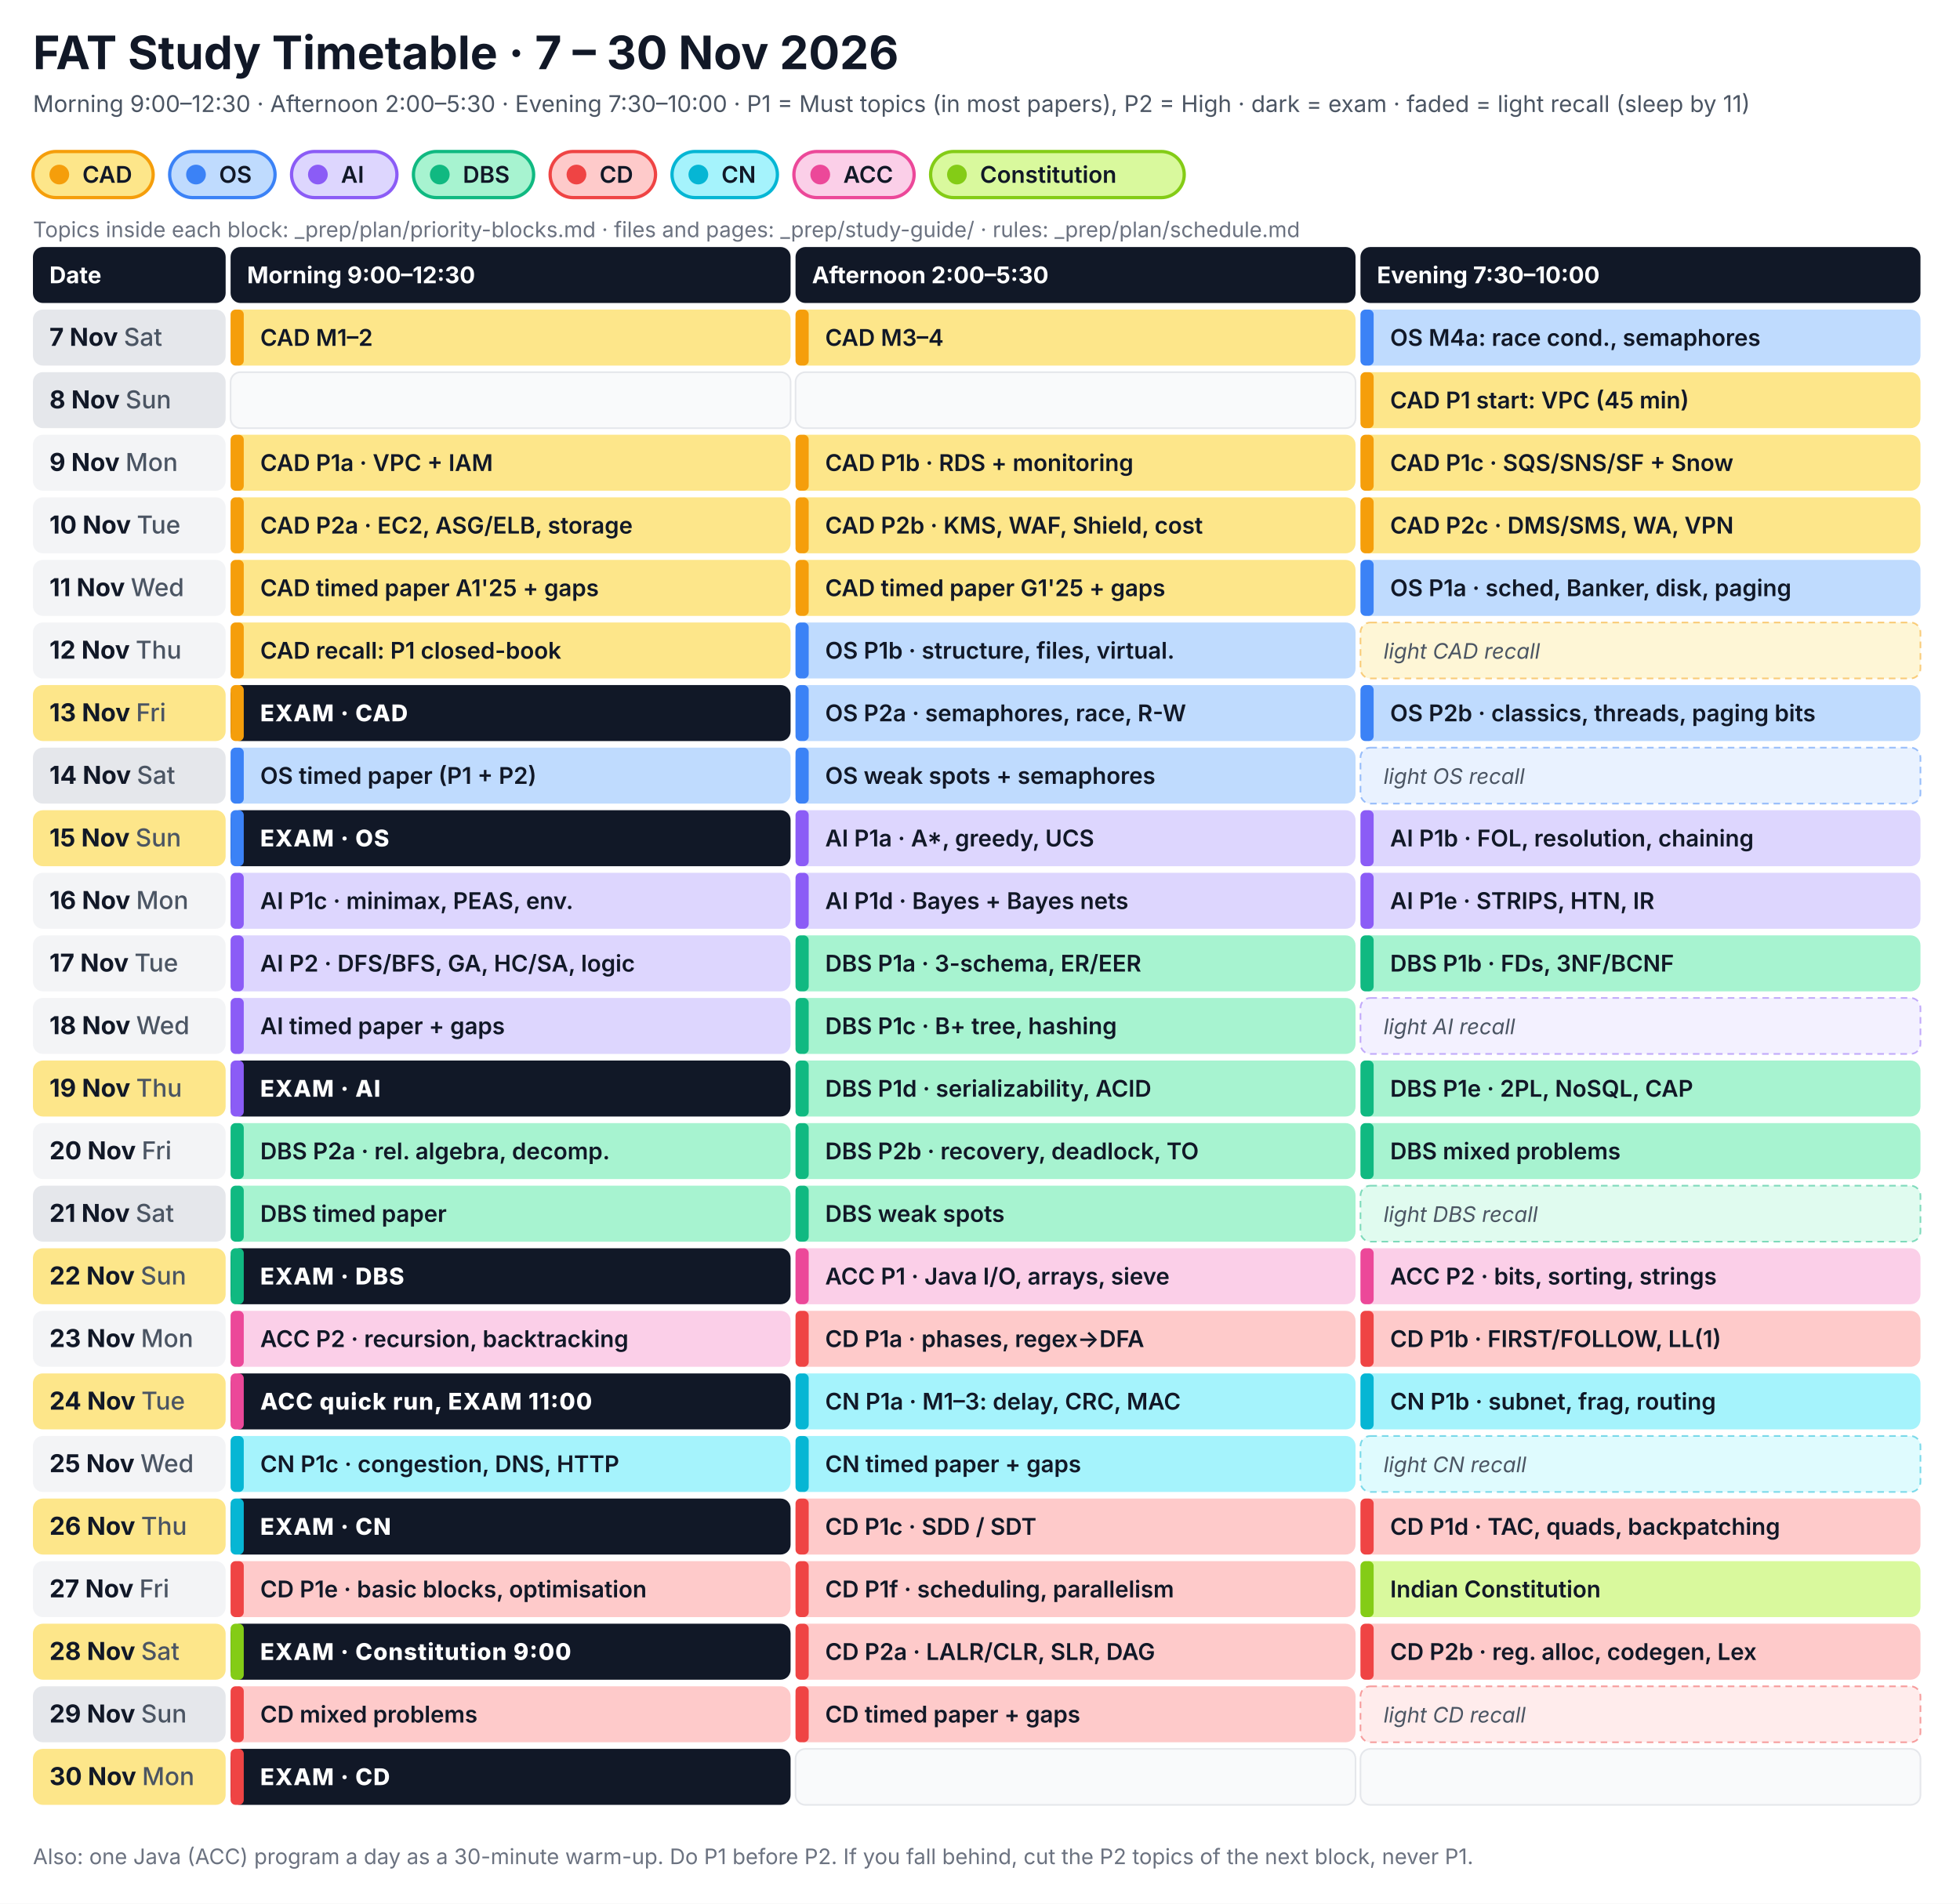
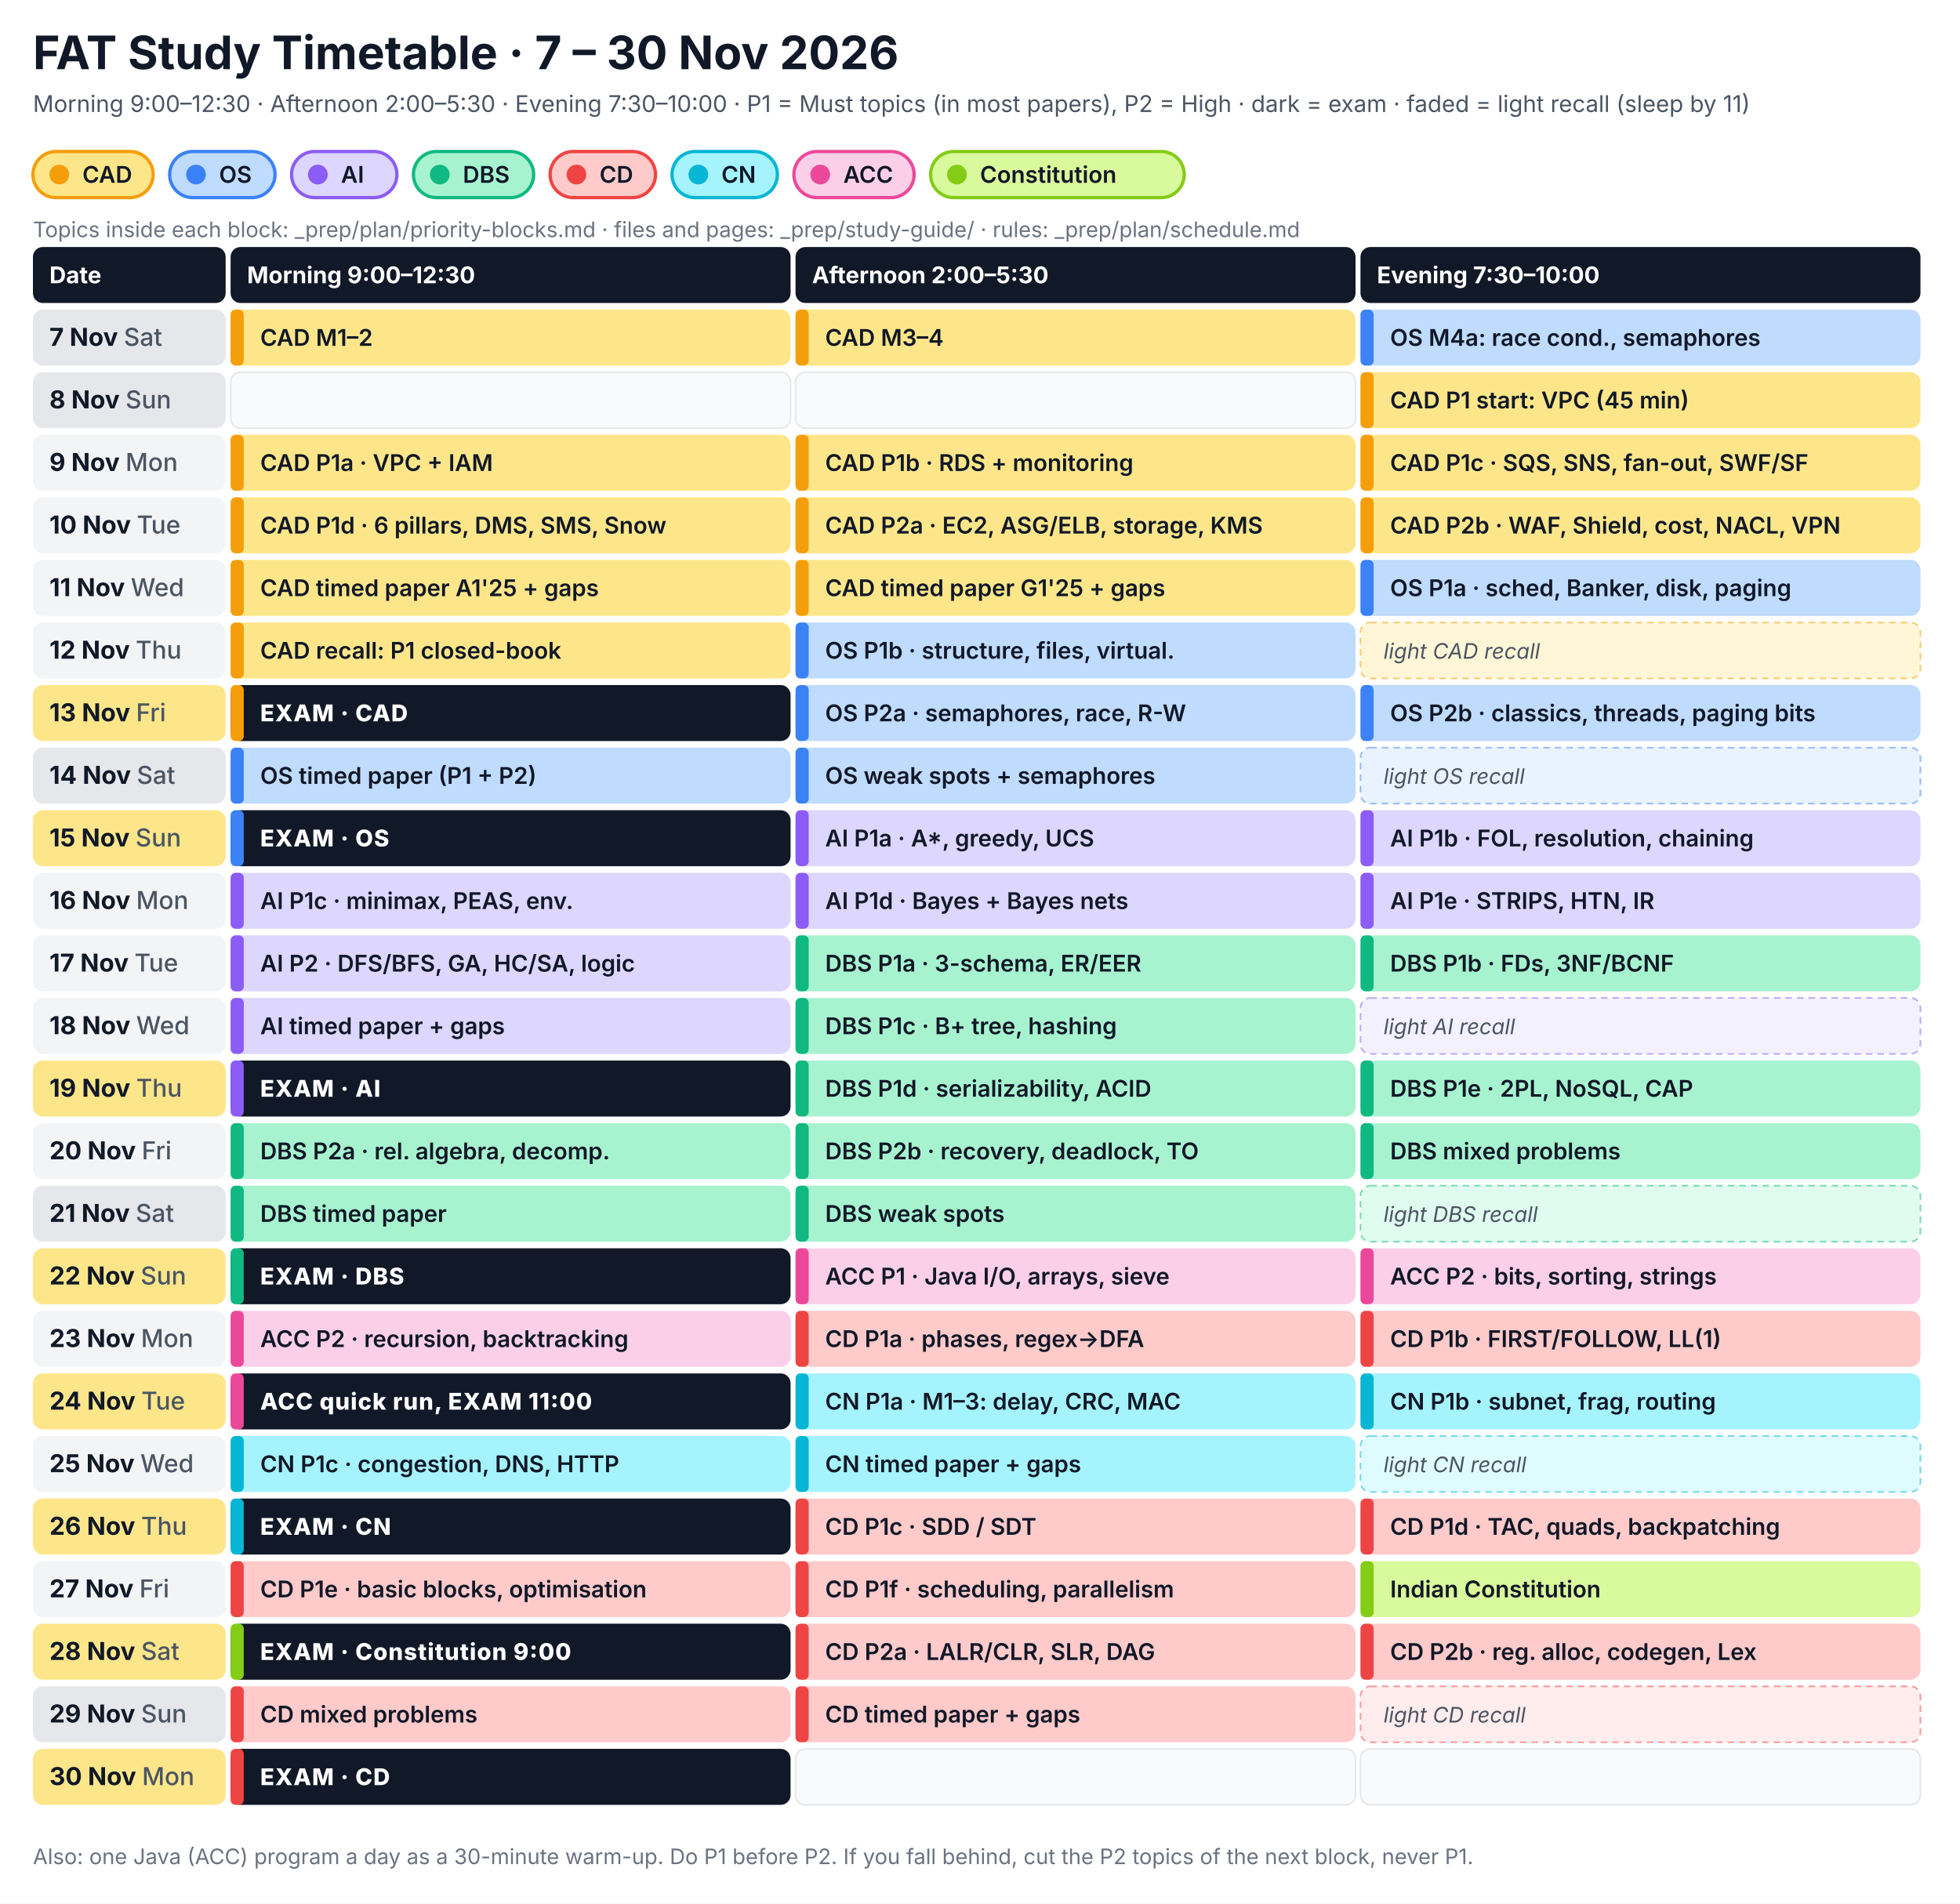
<svg xmlns="http://www.w3.org/2000/svg" width="1190" height="1156" viewBox="0 0 1190 1156" font-family="Inter, Arial, Helvetica, sans-serif">
  <rect width="1190" height="1156" fill="#ffffff" />
  <text x="20" y="42" font-size="28" font-weight="700" fill="#111827">FAT Study Timetable · 7 – 30 Nov 2026</text>
  <text x="20" y="68" font-size="14" fill="#4b5563">Morning 9:00–12:30 · Afternoon 2:00–5:30 · Evening 7:30–10:00 · P1 = Must topics (in most papers), P2 = High · dark = exam · faded = light recall (sleep by 11)</text>
  <rect x="20" y="92" width="73" height="28" rx="14" fill="#FDE68A" stroke="#F59E0B" stroke-width="2" />
  <circle cx="36" cy="106" r="6" fill="#F59E0B" />
  <text x="50" y="111" font-size="14" font-weight="600" fill="#111827">CAD</text>
  <rect x="103" y="92" width="64" height="28" rx="14" fill="#BFDBFE" stroke="#3B82F6" stroke-width="2" />
  <circle cx="119" cy="106" r="6" fill="#3B82F6" />
  <text x="133" y="111" font-size="14" font-weight="600" fill="#111827">OS</text>
  <rect x="177" y="92" width="64" height="28" rx="14" fill="#DDD6FE" stroke="#8B5CF6" stroke-width="2" />
  <circle cx="193" cy="106" r="6" fill="#8B5CF6" />
  <text x="207" y="111" font-size="14" font-weight="600" fill="#111827">AI</text>
  <rect x="251" y="92" width="73" height="28" rx="14" fill="#A7F3D0" stroke="#10B981" stroke-width="2" />
  <circle cx="267" cy="106" r="6" fill="#10B981" />
  <text x="281" y="111" font-size="14" font-weight="600" fill="#111827">DBS</text>
  <rect x="334" y="92" width="64" height="28" rx="14" fill="#FECACA" stroke="#EF4444" stroke-width="2" />
  <circle cx="350" cy="106" r="6" fill="#EF4444" />
  <text x="364" y="111" font-size="14" font-weight="600" fill="#111827">CD</text>
  <rect x="408" y="92" width="64" height="28" rx="14" fill="#A5F3FC" stroke="#06B6D4" stroke-width="2" />
  <circle cx="424" cy="106" r="6" fill="#06B6D4" />
  <text x="438" y="111" font-size="14" font-weight="600" fill="#111827">CN</text>
  <rect x="482" y="92" width="73" height="28" rx="14" fill="#FBCFE8" stroke="#EC4899" stroke-width="2" />
  <circle cx="498" cy="106" r="6" fill="#EC4899" />
  <text x="512" y="111" font-size="14" font-weight="600" fill="#111827">ACC</text>
  <rect x="565" y="92" width="154" height="28" rx="14" fill="#D9F99D" stroke="#84CC16" stroke-width="2" />
  <circle cx="581" cy="106" r="6" fill="#84CC16" />
  <text x="595" y="111" font-size="14" font-weight="600" fill="#111827">Constitution</text>
  <text x="20" y="144" font-size="13" fill="#6b7280">Topics inside each block: _prep/plan/priority-blocks.md · files and pages: _prep/study-guide/ · rules: _prep/plan/schedule.md</text>
  <rect x="20" y="150" width="117" height="34" rx="6" fill="#111827" />
  <text x="30" y="172" font-size="14" font-weight="700" fill="#ffffff">Date</text>
  <rect x="140" y="150" width="340" height="34" rx="6" fill="#111827" />
  <text x="150" y="172" font-size="14" font-weight="700" fill="#ffffff">Morning 9:00–12:30</text>
  <rect x="483" y="150" width="340" height="34" rx="6" fill="#111827" />
  <text x="493" y="172" font-size="14" font-weight="700" fill="#ffffff">Afternoon 2:00–5:30</text>
  <rect x="826" y="150" width="340" height="34" rx="6" fill="#111827" />
  <text x="836" y="172" font-size="14" font-weight="700" fill="#ffffff">Evening 7:30–10:00</text>
  <rect x="20" y="188" width="117" height="34" rx="6" fill="#e5e7eb" />
  <text x="30" y="210" font-size="15" font-weight="700" fill="#111827">7 Nov <tspan font-weight="500" fill="#4b5563">Sat</tspan>
  </text>
  <rect x="140" y="188" width="340" height="34" rx="6" fill="#FDE68A" />
  <rect x="140" y="188" width="8" height="34" rx="3" fill="#F59E0B" />
  <text x="158" y="210" font-size="14" font-weight="600" fill="#111827">CAD M1–2</text>
  <rect x="483" y="188" width="340" height="34" rx="6" fill="#FDE68A" />
  <rect x="483" y="188" width="8" height="34" rx="3" fill="#F59E0B" />
  <text x="501" y="210" font-size="14" font-weight="600" fill="#111827">CAD M3–4</text>
  <rect x="826" y="188" width="340" height="34" rx="6" fill="#BFDBFE" />
  <rect x="826" y="188" width="8" height="34" rx="3" fill="#3B82F6" />
  <text x="844" y="210" font-size="14" font-weight="600" fill="#111827">OS M4a: race cond., semaphores</text>
  <rect x="20" y="226" width="117" height="34" rx="6" fill="#e5e7eb" />
  <text x="30" y="248" font-size="15" font-weight="700" fill="#111827">8 Nov <tspan font-weight="500" fill="#4b5563">Sun</tspan>
  </text>
  <rect x="140" y="226" width="340" height="34" rx="6" fill="#f9fafb" stroke="#e5e7eb" />
  <rect x="483" y="226" width="340" height="34" rx="6" fill="#f9fafb" stroke="#e5e7eb" />
  <rect x="826" y="226" width="340" height="34" rx="6" fill="#FDE68A" />
  <rect x="826" y="226" width="8" height="34" rx="3" fill="#F59E0B" />
  <text x="844" y="248" font-size="14" font-weight="600" fill="#111827">CAD P1 start: VPC (45 min)</text>
  <rect x="20" y="264" width="117" height="34" rx="6" fill="#f3f4f6" />
  <text x="30" y="286" font-size="15" font-weight="700" fill="#111827">9 Nov <tspan font-weight="500" fill="#4b5563">Mon</tspan>
  </text>
  <rect x="140" y="264" width="340" height="34" rx="6" fill="#FDE68A" />
  <rect x="140" y="264" width="8" height="34" rx="3" fill="#F59E0B" />
  <text x="158" y="286" font-size="14" font-weight="600" fill="#111827">CAD P1a · VPC + IAM</text>
  <rect x="483" y="264" width="340" height="34" rx="6" fill="#FDE68A" />
  <rect x="483" y="264" width="8" height="34" rx="3" fill="#F59E0B" />
  <text x="501" y="286" font-size="14" font-weight="600" fill="#111827">CAD P1b · RDS + monitoring</text>
  <rect x="826" y="264" width="340" height="34" rx="6" fill="#FDE68A" />
  <rect x="826" y="264" width="8" height="34" rx="3" fill="#F59E0B" />
-   <text x="844" y="286" font-size="14" font-weight="600" fill="#111827">CAD P1c · SQS/SNS/SF + Snow</text>
+   <text x="844" y="286" font-size="14" font-weight="600" fill="#111827">CAD P1c · SQS, SNS, fan-out, SWF/SF</text>
  <rect x="20" y="302" width="117" height="34" rx="6" fill="#f3f4f6" />
  <text x="30" y="324" font-size="15" font-weight="700" fill="#111827">10 Nov <tspan font-weight="500" fill="#4b5563">Tue</tspan>
  </text>
  <rect x="140" y="302" width="340" height="34" rx="6" fill="#FDE68A" />
  <rect x="140" y="302" width="8" height="34" rx="3" fill="#F59E0B" />
-   <text x="158" y="324" font-size="14" font-weight="600" fill="#111827">CAD P2a · EC2, ASG/ELB, storage</text>
+   <text x="158" y="324" font-size="14" font-weight="600" fill="#111827">CAD P1d · 6 pillars, DMS, SMS, Snow</text>
  <rect x="483" y="302" width="340" height="34" rx="6" fill="#FDE68A" />
  <rect x="483" y="302" width="8" height="34" rx="3" fill="#F59E0B" />
-   <text x="501" y="324" font-size="14" font-weight="600" fill="#111827">CAD P2b · KMS, WAF, Shield, cost</text>
+   <text x="501" y="324" font-size="14" font-weight="600" fill="#111827">CAD P2a · EC2, ASG/ELB, storage, KMS</text>
  <rect x="826" y="302" width="340" height="34" rx="6" fill="#FDE68A" />
  <rect x="826" y="302" width="8" height="34" rx="3" fill="#F59E0B" />
-   <text x="844" y="324" font-size="14" font-weight="600" fill="#111827">CAD P2c · DMS/SMS, WA, VPN</text>
+   <text x="844" y="324" font-size="14" font-weight="600" fill="#111827">CAD P2b · WAF, Shield, cost, NACL, VPN</text>
  <rect x="20" y="340" width="117" height="34" rx="6" fill="#f3f4f6" />
  <text x="30" y="362" font-size="15" font-weight="700" fill="#111827">11 Nov <tspan font-weight="500" fill="#4b5563">Wed</tspan>
  </text>
  <rect x="140" y="340" width="340" height="34" rx="6" fill="#FDE68A" />
  <rect x="140" y="340" width="8" height="34" rx="3" fill="#F59E0B" />
  <text x="158" y="362" font-size="14" font-weight="600" fill="#111827">CAD timed paper A1'25 + gaps</text>
  <rect x="483" y="340" width="340" height="34" rx="6" fill="#FDE68A" />
  <rect x="483" y="340" width="8" height="34" rx="3" fill="#F59E0B" />
  <text x="501" y="362" font-size="14" font-weight="600" fill="#111827">CAD timed paper G1'25 + gaps</text>
  <rect x="826" y="340" width="340" height="34" rx="6" fill="#BFDBFE" />
  <rect x="826" y="340" width="8" height="34" rx="3" fill="#3B82F6" />
  <text x="844" y="362" font-size="14" font-weight="600" fill="#111827">OS P1a · sched, Banker, disk, paging</text>
  <rect x="20" y="378" width="117" height="34" rx="6" fill="#f3f4f6" />
  <text x="30" y="400" font-size="15" font-weight="700" fill="#111827">12 Nov <tspan font-weight="500" fill="#4b5563">Thu</tspan>
  </text>
  <rect x="140" y="378" width="340" height="34" rx="6" fill="#FDE68A" />
  <rect x="140" y="378" width="8" height="34" rx="3" fill="#F59E0B" />
  <text x="158" y="400" font-size="14" font-weight="600" fill="#111827">CAD recall: P1 closed-book</text>
  <rect x="483" y="378" width="340" height="34" rx="6" fill="#BFDBFE" />
  <rect x="483" y="378" width="8" height="34" rx="3" fill="#3B82F6" />
  <text x="501" y="400" font-size="14" font-weight="600" fill="#111827">OS P1b · structure, files, virtual.</text>
  <rect x="826" y="378" width="340" height="34" rx="6" fill="#FDE68A" fill-opacity="0.35" stroke="#F59E0B" stroke-opacity="0.5" stroke-dasharray="4 3" />
  <text x="840" y="400" font-size="13" font-style="italic" fill="#4b5563">light CAD recall</text>
  <rect x="20" y="416" width="117" height="34" rx="6" fill="#fde68a" />
  <text x="30" y="438" font-size="15" font-weight="700" fill="#111827">13 Nov <tspan font-weight="500" fill="#4b5563">Fri</tspan>
  </text>
  <rect x="140" y="416" width="340" height="34" rx="6" fill="#111827" />
  <rect x="140" y="416" width="8" height="34" rx="3" fill="#F59E0B" />
  <text x="158" y="438" font-size="14" font-weight="800" fill="#ffffff" letter-spacing="0.5">EXAM · CAD</text>
  <rect x="483" y="416" width="340" height="34" rx="6" fill="#BFDBFE" />
  <rect x="483" y="416" width="8" height="34" rx="3" fill="#3B82F6" />
  <text x="501" y="438" font-size="14" font-weight="600" fill="#111827">OS P2a · semaphores, race, R-W</text>
  <rect x="826" y="416" width="340" height="34" rx="6" fill="#BFDBFE" />
  <rect x="826" y="416" width="8" height="34" rx="3" fill="#3B82F6" />
  <text x="844" y="438" font-size="14" font-weight="600" fill="#111827">OS P2b · classics, threads, paging bits</text>
  <rect x="20" y="454" width="117" height="34" rx="6" fill="#e5e7eb" />
  <text x="30" y="476" font-size="15" font-weight="700" fill="#111827">14 Nov <tspan font-weight="500" fill="#4b5563">Sat</tspan>
  </text>
  <rect x="140" y="454" width="340" height="34" rx="6" fill="#BFDBFE" />
  <rect x="140" y="454" width="8" height="34" rx="3" fill="#3B82F6" />
  <text x="158" y="476" font-size="14" font-weight="600" fill="#111827">OS timed paper (P1 + P2)</text>
  <rect x="483" y="454" width="340" height="34" rx="6" fill="#BFDBFE" />
  <rect x="483" y="454" width="8" height="34" rx="3" fill="#3B82F6" />
  <text x="501" y="476" font-size="14" font-weight="600" fill="#111827">OS weak spots + semaphores</text>
  <rect x="826" y="454" width="340" height="34" rx="6" fill="#BFDBFE" fill-opacity="0.35" stroke="#3B82F6" stroke-opacity="0.5" stroke-dasharray="4 3" />
  <text x="840" y="476" font-size="13" font-style="italic" fill="#4b5563">light OS recall</text>
  <rect x="20" y="492" width="117" height="34" rx="6" fill="#fde68a" />
  <text x="30" y="514" font-size="15" font-weight="700" fill="#111827">15 Nov <tspan font-weight="500" fill="#4b5563">Sun</tspan>
  </text>
  <rect x="140" y="492" width="340" height="34" rx="6" fill="#111827" />
  <rect x="140" y="492" width="8" height="34" rx="3" fill="#3B82F6" />
  <text x="158" y="514" font-size="14" font-weight="800" fill="#ffffff" letter-spacing="0.5">EXAM · OS</text>
  <rect x="483" y="492" width="340" height="34" rx="6" fill="#DDD6FE" />
  <rect x="483" y="492" width="8" height="34" rx="3" fill="#8B5CF6" />
  <text x="501" y="514" font-size="14" font-weight="600" fill="#111827">AI P1a · A*, greedy, UCS</text>
  <rect x="826" y="492" width="340" height="34" rx="6" fill="#DDD6FE" />
  <rect x="826" y="492" width="8" height="34" rx="3" fill="#8B5CF6" />
  <text x="844" y="514" font-size="14" font-weight="600" fill="#111827">AI P1b · FOL, resolution, chaining</text>
  <rect x="20" y="530" width="117" height="34" rx="6" fill="#f3f4f6" />
  <text x="30" y="552" font-size="15" font-weight="700" fill="#111827">16 Nov <tspan font-weight="500" fill="#4b5563">Mon</tspan>
  </text>
  <rect x="140" y="530" width="340" height="34" rx="6" fill="#DDD6FE" />
  <rect x="140" y="530" width="8" height="34" rx="3" fill="#8B5CF6" />
  <text x="158" y="552" font-size="14" font-weight="600" fill="#111827">AI P1c · minimax, PEAS, env.</text>
  <rect x="483" y="530" width="340" height="34" rx="6" fill="#DDD6FE" />
  <rect x="483" y="530" width="8" height="34" rx="3" fill="#8B5CF6" />
  <text x="501" y="552" font-size="14" font-weight="600" fill="#111827">AI P1d · Bayes + Bayes nets</text>
  <rect x="826" y="530" width="340" height="34" rx="6" fill="#DDD6FE" />
  <rect x="826" y="530" width="8" height="34" rx="3" fill="#8B5CF6" />
  <text x="844" y="552" font-size="14" font-weight="600" fill="#111827">AI P1e · STRIPS, HTN, IR</text>
  <rect x="20" y="568" width="117" height="34" rx="6" fill="#f3f4f6" />
  <text x="30" y="590" font-size="15" font-weight="700" fill="#111827">17 Nov <tspan font-weight="500" fill="#4b5563">Tue</tspan>
  </text>
  <rect x="140" y="568" width="340" height="34" rx="6" fill="#DDD6FE" />
  <rect x="140" y="568" width="8" height="34" rx="3" fill="#8B5CF6" />
  <text x="158" y="590" font-size="14" font-weight="600" fill="#111827">AI P2 · DFS/BFS, GA, HC/SA, logic</text>
  <rect x="483" y="568" width="340" height="34" rx="6" fill="#A7F3D0" />
  <rect x="483" y="568" width="8" height="34" rx="3" fill="#10B981" />
  <text x="501" y="590" font-size="14" font-weight="600" fill="#111827">DBS P1a · 3-schema, ER/EER</text>
  <rect x="826" y="568" width="340" height="34" rx="6" fill="#A7F3D0" />
  <rect x="826" y="568" width="8" height="34" rx="3" fill="#10B981" />
  <text x="844" y="590" font-size="14" font-weight="600" fill="#111827">DBS P1b · FDs, 3NF/BCNF</text>
  <rect x="20" y="606" width="117" height="34" rx="6" fill="#f3f4f6" />
  <text x="30" y="628" font-size="15" font-weight="700" fill="#111827">18 Nov <tspan font-weight="500" fill="#4b5563">Wed</tspan>
  </text>
  <rect x="140" y="606" width="340" height="34" rx="6" fill="#DDD6FE" />
  <rect x="140" y="606" width="8" height="34" rx="3" fill="#8B5CF6" />
  <text x="158" y="628" font-size="14" font-weight="600" fill="#111827">AI timed paper + gaps</text>
  <rect x="483" y="606" width="340" height="34" rx="6" fill="#A7F3D0" />
  <rect x="483" y="606" width="8" height="34" rx="3" fill="#10B981" />
  <text x="501" y="628" font-size="14" font-weight="600" fill="#111827">DBS P1c · B+ tree, hashing</text>
  <rect x="826" y="606" width="340" height="34" rx="6" fill="#DDD6FE" fill-opacity="0.35" stroke="#8B5CF6" stroke-opacity="0.5" stroke-dasharray="4 3" />
  <text x="840" y="628" font-size="13" font-style="italic" fill="#4b5563">light AI recall</text>
  <rect x="20" y="644" width="117" height="34" rx="6" fill="#fde68a" />
  <text x="30" y="666" font-size="15" font-weight="700" fill="#111827">19 Nov <tspan font-weight="500" fill="#4b5563">Thu</tspan>
  </text>
  <rect x="140" y="644" width="340" height="34" rx="6" fill="#111827" />
  <rect x="140" y="644" width="8" height="34" rx="3" fill="#8B5CF6" />
  <text x="158" y="666" font-size="14" font-weight="800" fill="#ffffff" letter-spacing="0.5">EXAM · AI</text>
  <rect x="483" y="644" width="340" height="34" rx="6" fill="#A7F3D0" />
  <rect x="483" y="644" width="8" height="34" rx="3" fill="#10B981" />
  <text x="501" y="666" font-size="14" font-weight="600" fill="#111827">DBS P1d · serializability, ACID</text>
  <rect x="826" y="644" width="340" height="34" rx="6" fill="#A7F3D0" />
  <rect x="826" y="644" width="8" height="34" rx="3" fill="#10B981" />
  <text x="844" y="666" font-size="14" font-weight="600" fill="#111827">DBS P1e · 2PL, NoSQL, CAP</text>
  <rect x="20" y="682" width="117" height="34" rx="6" fill="#f3f4f6" />
  <text x="30" y="704" font-size="15" font-weight="700" fill="#111827">20 Nov <tspan font-weight="500" fill="#4b5563">Fri</tspan>
  </text>
  <rect x="140" y="682" width="340" height="34" rx="6" fill="#A7F3D0" />
  <rect x="140" y="682" width="8" height="34" rx="3" fill="#10B981" />
  <text x="158" y="704" font-size="14" font-weight="600" fill="#111827">DBS P2a · rel. algebra, decomp.</text>
  <rect x="483" y="682" width="340" height="34" rx="6" fill="#A7F3D0" />
  <rect x="483" y="682" width="8" height="34" rx="3" fill="#10B981" />
  <text x="501" y="704" font-size="14" font-weight="600" fill="#111827">DBS P2b · recovery, deadlock, TO</text>
  <rect x="826" y="682" width="340" height="34" rx="6" fill="#A7F3D0" />
  <rect x="826" y="682" width="8" height="34" rx="3" fill="#10B981" />
  <text x="844" y="704" font-size="14" font-weight="600" fill="#111827">DBS mixed problems</text>
  <rect x="20" y="720" width="117" height="34" rx="6" fill="#e5e7eb" />
  <text x="30" y="742" font-size="15" font-weight="700" fill="#111827">21 Nov <tspan font-weight="500" fill="#4b5563">Sat</tspan>
  </text>
  <rect x="140" y="720" width="340" height="34" rx="6" fill="#A7F3D0" />
  <rect x="140" y="720" width="8" height="34" rx="3" fill="#10B981" />
  <text x="158" y="742" font-size="14" font-weight="600" fill="#111827">DBS timed paper</text>
  <rect x="483" y="720" width="340" height="34" rx="6" fill="#A7F3D0" />
  <rect x="483" y="720" width="8" height="34" rx="3" fill="#10B981" />
  <text x="501" y="742" font-size="14" font-weight="600" fill="#111827">DBS weak spots</text>
  <rect x="826" y="720" width="340" height="34" rx="6" fill="#A7F3D0" fill-opacity="0.35" stroke="#10B981" stroke-opacity="0.5" stroke-dasharray="4 3" />
  <text x="840" y="742" font-size="13" font-style="italic" fill="#4b5563">light DBS recall</text>
  <rect x="20" y="758" width="117" height="34" rx="6" fill="#fde68a" />
  <text x="30" y="780" font-size="15" font-weight="700" fill="#111827">22 Nov <tspan font-weight="500" fill="#4b5563">Sun</tspan>
  </text>
  <rect x="140" y="758" width="340" height="34" rx="6" fill="#111827" />
  <rect x="140" y="758" width="8" height="34" rx="3" fill="#10B981" />
  <text x="158" y="780" font-size="14" font-weight="800" fill="#ffffff" letter-spacing="0.5">EXAM · DBS</text>
  <rect x="483" y="758" width="340" height="34" rx="6" fill="#FBCFE8" />
  <rect x="483" y="758" width="8" height="34" rx="3" fill="#EC4899" />
  <text x="501" y="780" font-size="14" font-weight="600" fill="#111827">ACC P1 · Java I/O, arrays, sieve</text>
  <rect x="826" y="758" width="340" height="34" rx="6" fill="#FBCFE8" />
  <rect x="826" y="758" width="8" height="34" rx="3" fill="#EC4899" />
  <text x="844" y="780" font-size="14" font-weight="600" fill="#111827">ACC P2 · bits, sorting, strings</text>
  <rect x="20" y="796" width="117" height="34" rx="6" fill="#f3f4f6" />
  <text x="30" y="818" font-size="15" font-weight="700" fill="#111827">23 Nov <tspan font-weight="500" fill="#4b5563">Mon</tspan>
  </text>
  <rect x="140" y="796" width="340" height="34" rx="6" fill="#FBCFE8" />
  <rect x="140" y="796" width="8" height="34" rx="3" fill="#EC4899" />
  <text x="158" y="818" font-size="14" font-weight="600" fill="#111827">ACC P2 · recursion, backtracking</text>
  <rect x="483" y="796" width="340" height="34" rx="6" fill="#FECACA" />
  <rect x="483" y="796" width="8" height="34" rx="3" fill="#EF4444" />
  <text x="501" y="818" font-size="14" font-weight="600" fill="#111827">CD P1a · phases, regex→DFA</text>
  <rect x="826" y="796" width="340" height="34" rx="6" fill="#FECACA" />
  <rect x="826" y="796" width="8" height="34" rx="3" fill="#EF4444" />
  <text x="844" y="818" font-size="14" font-weight="600" fill="#111827">CD P1b · FIRST/FOLLOW, LL(1)</text>
  <rect x="20" y="834" width="117" height="34" rx="6" fill="#fde68a" />
  <text x="30" y="856" font-size="15" font-weight="700" fill="#111827">24 Nov <tspan font-weight="500" fill="#4b5563">Tue</tspan>
  </text>
  <rect x="140" y="834" width="340" height="34" rx="6" fill="#111827" />
  <rect x="140" y="834" width="8" height="34" rx="3" fill="#EC4899" />
  <text x="158" y="856" font-size="14" font-weight="800" fill="#ffffff" letter-spacing="0.5">ACC quick run, EXAM 11:00</text>
  <rect x="483" y="834" width="340" height="34" rx="6" fill="#A5F3FC" />
  <rect x="483" y="834" width="8" height="34" rx="3" fill="#06B6D4" />
  <text x="501" y="856" font-size="14" font-weight="600" fill="#111827">CN P1a · M1–3: delay, CRC, MAC</text>
  <rect x="826" y="834" width="340" height="34" rx="6" fill="#A5F3FC" />
  <rect x="826" y="834" width="8" height="34" rx="3" fill="#06B6D4" />
  <text x="844" y="856" font-size="14" font-weight="600" fill="#111827">CN P1b · subnet, frag, routing</text>
  <rect x="20" y="872" width="117" height="34" rx="6" fill="#f3f4f6" />
  <text x="30" y="894" font-size="15" font-weight="700" fill="#111827">25 Nov <tspan font-weight="500" fill="#4b5563">Wed</tspan>
  </text>
  <rect x="140" y="872" width="340" height="34" rx="6" fill="#A5F3FC" />
  <rect x="140" y="872" width="8" height="34" rx="3" fill="#06B6D4" />
  <text x="158" y="894" font-size="14" font-weight="600" fill="#111827">CN P1c · congestion, DNS, HTTP</text>
  <rect x="483" y="872" width="340" height="34" rx="6" fill="#A5F3FC" />
  <rect x="483" y="872" width="8" height="34" rx="3" fill="#06B6D4" />
  <text x="501" y="894" font-size="14" font-weight="600" fill="#111827">CN timed paper + gaps</text>
  <rect x="826" y="872" width="340" height="34" rx="6" fill="#A5F3FC" fill-opacity="0.35" stroke="#06B6D4" stroke-opacity="0.5" stroke-dasharray="4 3" />
  <text x="840" y="894" font-size="13" font-style="italic" fill="#4b5563">light CN recall</text>
  <rect x="20" y="910" width="117" height="34" rx="6" fill="#fde68a" />
  <text x="30" y="932" font-size="15" font-weight="700" fill="#111827">26 Nov <tspan font-weight="500" fill="#4b5563">Thu</tspan>
  </text>
  <rect x="140" y="910" width="340" height="34" rx="6" fill="#111827" />
  <rect x="140" y="910" width="8" height="34" rx="3" fill="#06B6D4" />
  <text x="158" y="932" font-size="14" font-weight="800" fill="#ffffff" letter-spacing="0.5">EXAM · CN</text>
  <rect x="483" y="910" width="340" height="34" rx="6" fill="#FECACA" />
  <rect x="483" y="910" width="8" height="34" rx="3" fill="#EF4444" />
  <text x="501" y="932" font-size="14" font-weight="600" fill="#111827">CD P1c · SDD / SDT</text>
  <rect x="826" y="910" width="340" height="34" rx="6" fill="#FECACA" />
  <rect x="826" y="910" width="8" height="34" rx="3" fill="#EF4444" />
  <text x="844" y="932" font-size="14" font-weight="600" fill="#111827">CD P1d · TAC, quads, backpatching</text>
  <rect x="20" y="948" width="117" height="34" rx="6" fill="#f3f4f6" />
  <text x="30" y="970" font-size="15" font-weight="700" fill="#111827">27 Nov <tspan font-weight="500" fill="#4b5563">Fri</tspan>
  </text>
  <rect x="140" y="948" width="340" height="34" rx="6" fill="#FECACA" />
  <rect x="140" y="948" width="8" height="34" rx="3" fill="#EF4444" />
  <text x="158" y="970" font-size="14" font-weight="600" fill="#111827">CD P1e · basic blocks, optimisation</text>
  <rect x="483" y="948" width="340" height="34" rx="6" fill="#FECACA" />
  <rect x="483" y="948" width="8" height="34" rx="3" fill="#EF4444" />
  <text x="501" y="970" font-size="14" font-weight="600" fill="#111827">CD P1f · scheduling, parallelism</text>
  <rect x="826" y="948" width="340" height="34" rx="6" fill="#D9F99D" />
  <rect x="826" y="948" width="8" height="34" rx="3" fill="#84CC16" />
  <text x="844" y="970" font-size="14" font-weight="600" fill="#111827">Indian Constitution</text>
  <rect x="20" y="986" width="117" height="34" rx="6" fill="#fde68a" />
  <text x="30" y="1008" font-size="15" font-weight="700" fill="#111827">28 Nov <tspan font-weight="500" fill="#4b5563">Sat</tspan>
  </text>
  <rect x="140" y="986" width="340" height="34" rx="6" fill="#111827" />
  <rect x="140" y="986" width="8" height="34" rx="3" fill="#84CC16" />
  <text x="158" y="1008" font-size="14" font-weight="800" fill="#ffffff" letter-spacing="0.5">EXAM · Constitution 9:00</text>
  <rect x="483" y="986" width="340" height="34" rx="6" fill="#FECACA" />
  <rect x="483" y="986" width="8" height="34" rx="3" fill="#EF4444" />
  <text x="501" y="1008" font-size="14" font-weight="600" fill="#111827">CD P2a · LALR/CLR, SLR, DAG</text>
  <rect x="826" y="986" width="340" height="34" rx="6" fill="#FECACA" />
  <rect x="826" y="986" width="8" height="34" rx="3" fill="#EF4444" />
  <text x="844" y="1008" font-size="14" font-weight="600" fill="#111827">CD P2b · reg. alloc, codegen, Lex</text>
  <rect x="20" y="1024" width="117" height="34" rx="6" fill="#e5e7eb" />
  <text x="30" y="1046" font-size="15" font-weight="700" fill="#111827">29 Nov <tspan font-weight="500" fill="#4b5563">Sun</tspan>
  </text>
  <rect x="140" y="1024" width="340" height="34" rx="6" fill="#FECACA" />
  <rect x="140" y="1024" width="8" height="34" rx="3" fill="#EF4444" />
  <text x="158" y="1046" font-size="14" font-weight="600" fill="#111827">CD mixed problems</text>
  <rect x="483" y="1024" width="340" height="34" rx="6" fill="#FECACA" />
  <rect x="483" y="1024" width="8" height="34" rx="3" fill="#EF4444" />
  <text x="501" y="1046" font-size="14" font-weight="600" fill="#111827">CD timed paper + gaps</text>
  <rect x="826" y="1024" width="340" height="34" rx="6" fill="#FECACA" fill-opacity="0.35" stroke="#EF4444" stroke-opacity="0.5" stroke-dasharray="4 3" />
  <text x="840" y="1046" font-size="13" font-style="italic" fill="#4b5563">light CD recall</text>
  <rect x="20" y="1062" width="117" height="34" rx="6" fill="#fde68a" />
  <text x="30" y="1084" font-size="15" font-weight="700" fill="#111827">30 Nov <tspan font-weight="500" fill="#4b5563">Mon</tspan>
  </text>
  <rect x="140" y="1062" width="340" height="34" rx="6" fill="#111827" />
  <rect x="140" y="1062" width="8" height="34" rx="3" fill="#EF4444" />
  <text x="158" y="1084" font-size="14" font-weight="800" fill="#ffffff" letter-spacing="0.5">EXAM · CD</text>
  <rect x="483" y="1062" width="340" height="34" rx="6" fill="#f9fafb" stroke="#e5e7eb" />
  <rect x="826" y="1062" width="340" height="34" rx="6" fill="#f9fafb" stroke="#e5e7eb" />
  <text x="20" y="1132" font-size="13" fill="#6b7280">Also: one Java (ACC) program a day as a 30-minute warm-up. Do P1 before P2. If you fall behind, cut the P2 topics of the next block, never P1.</text>
</svg>
